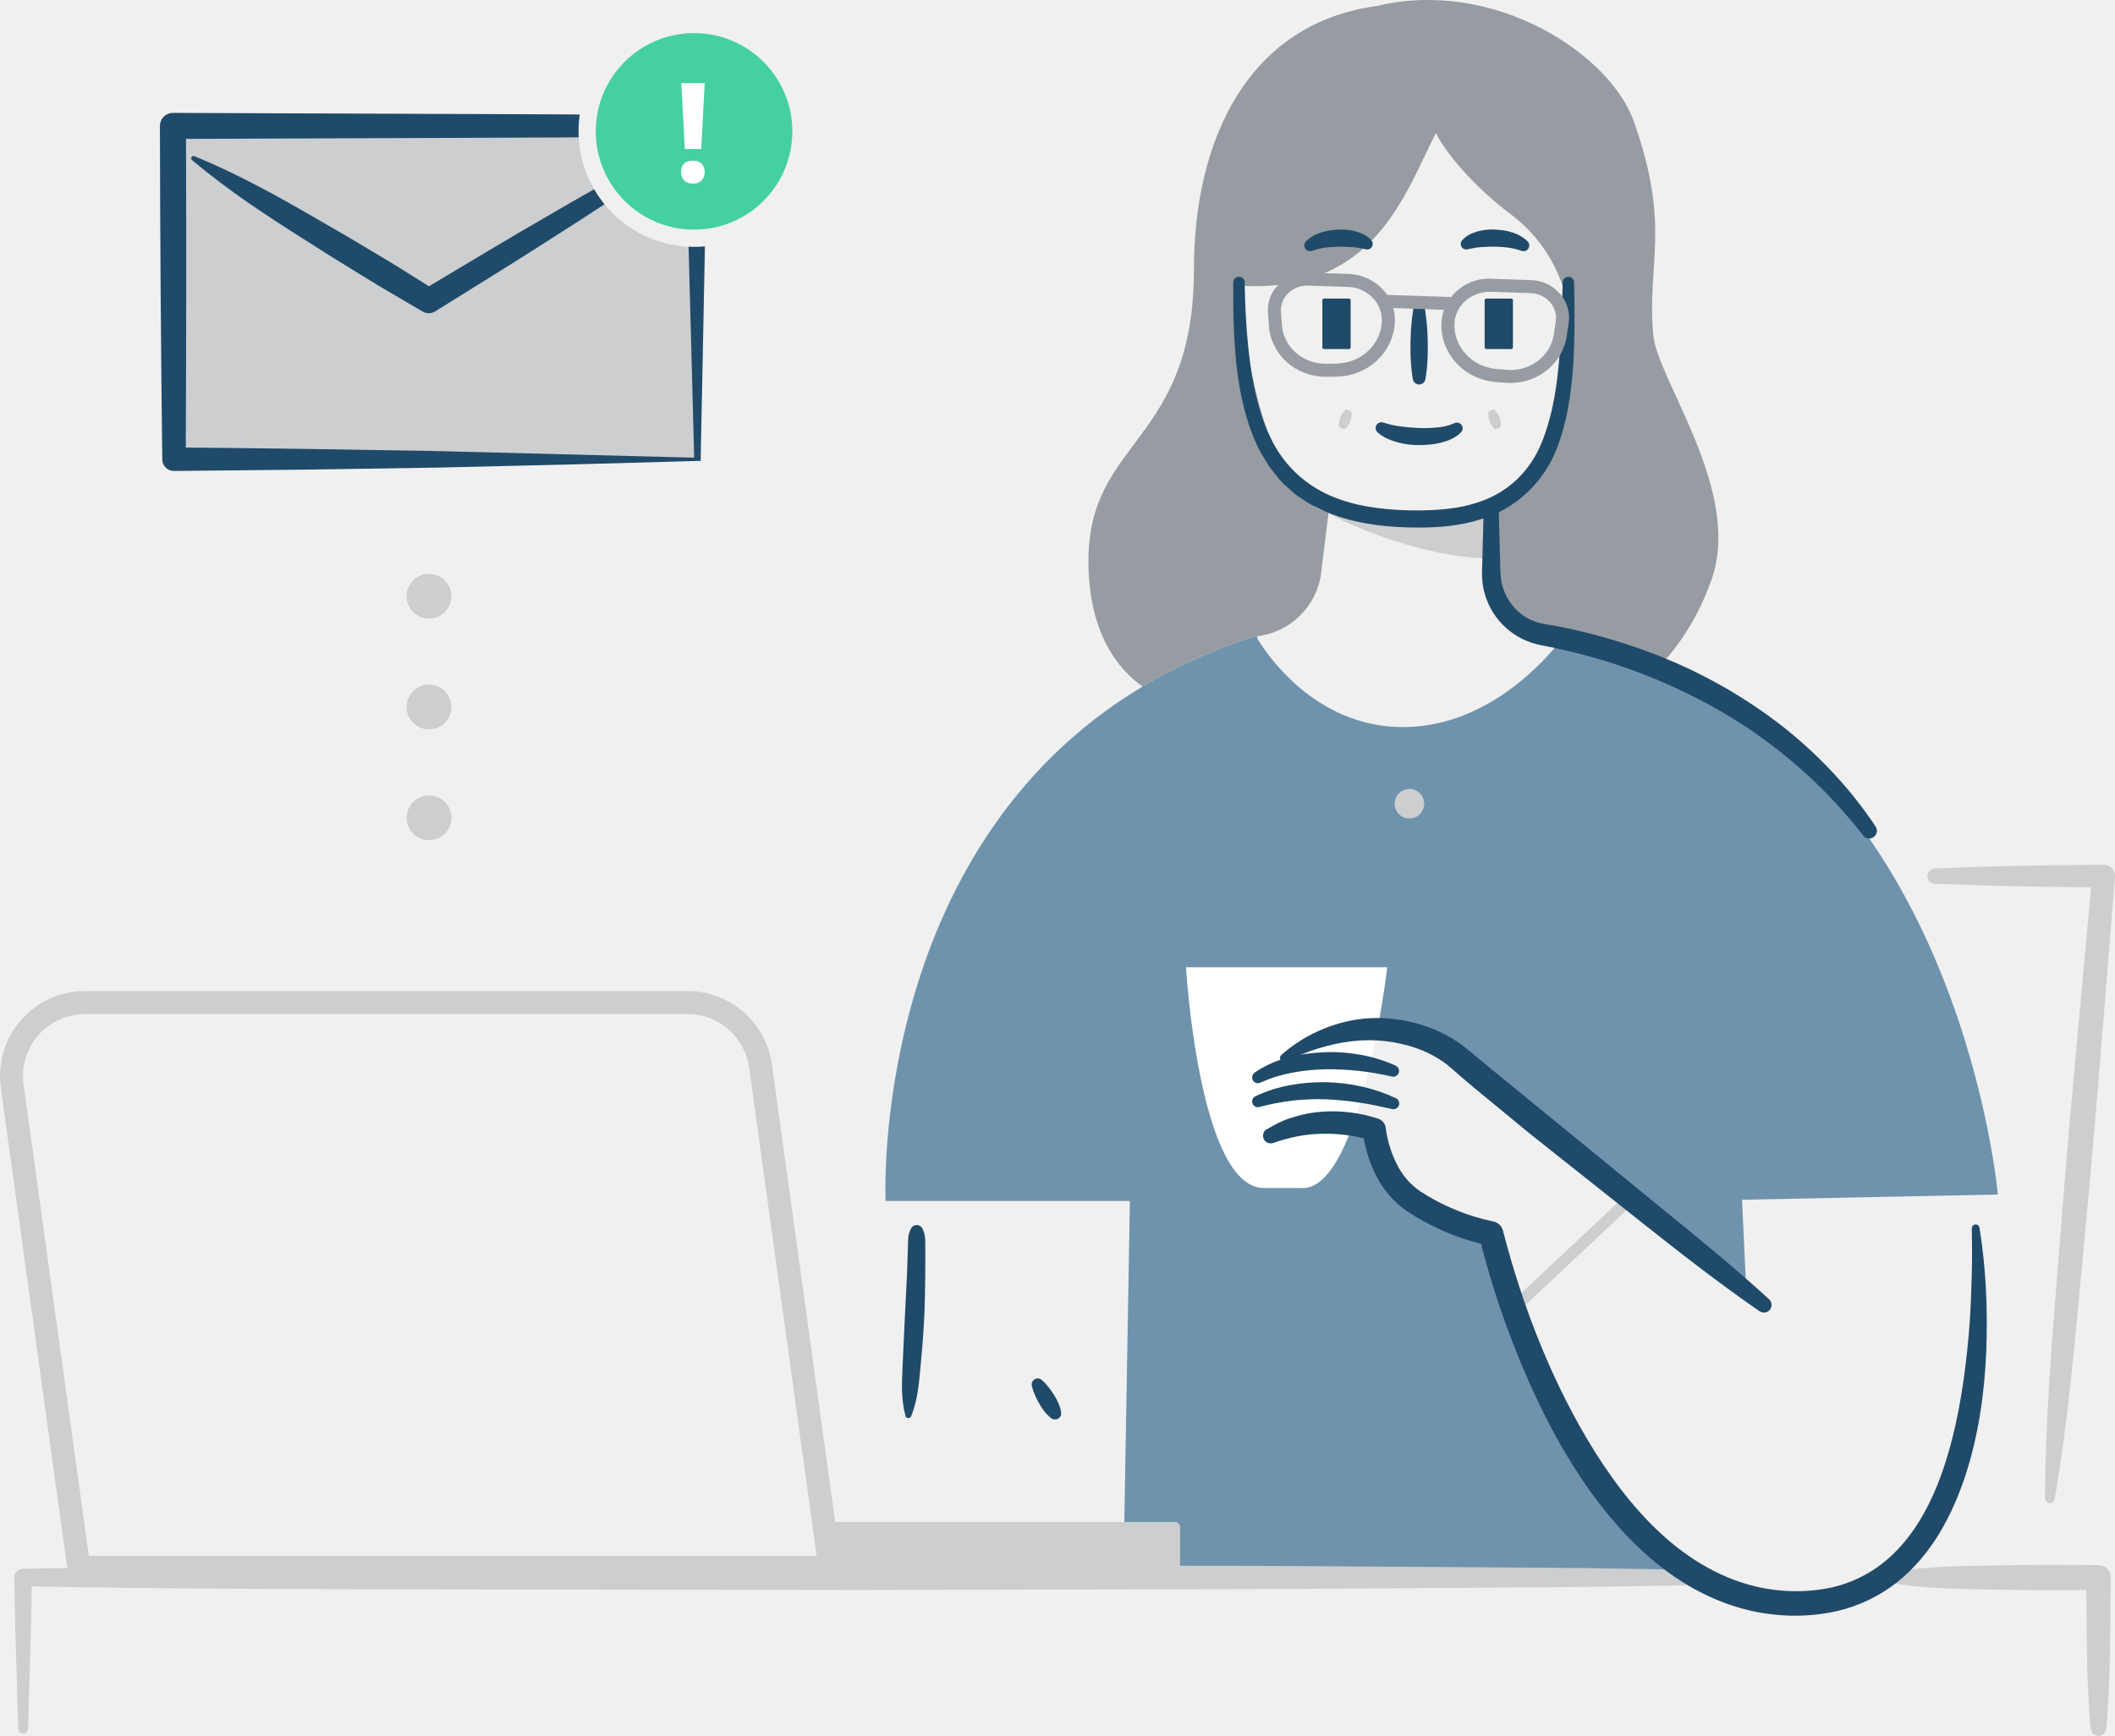
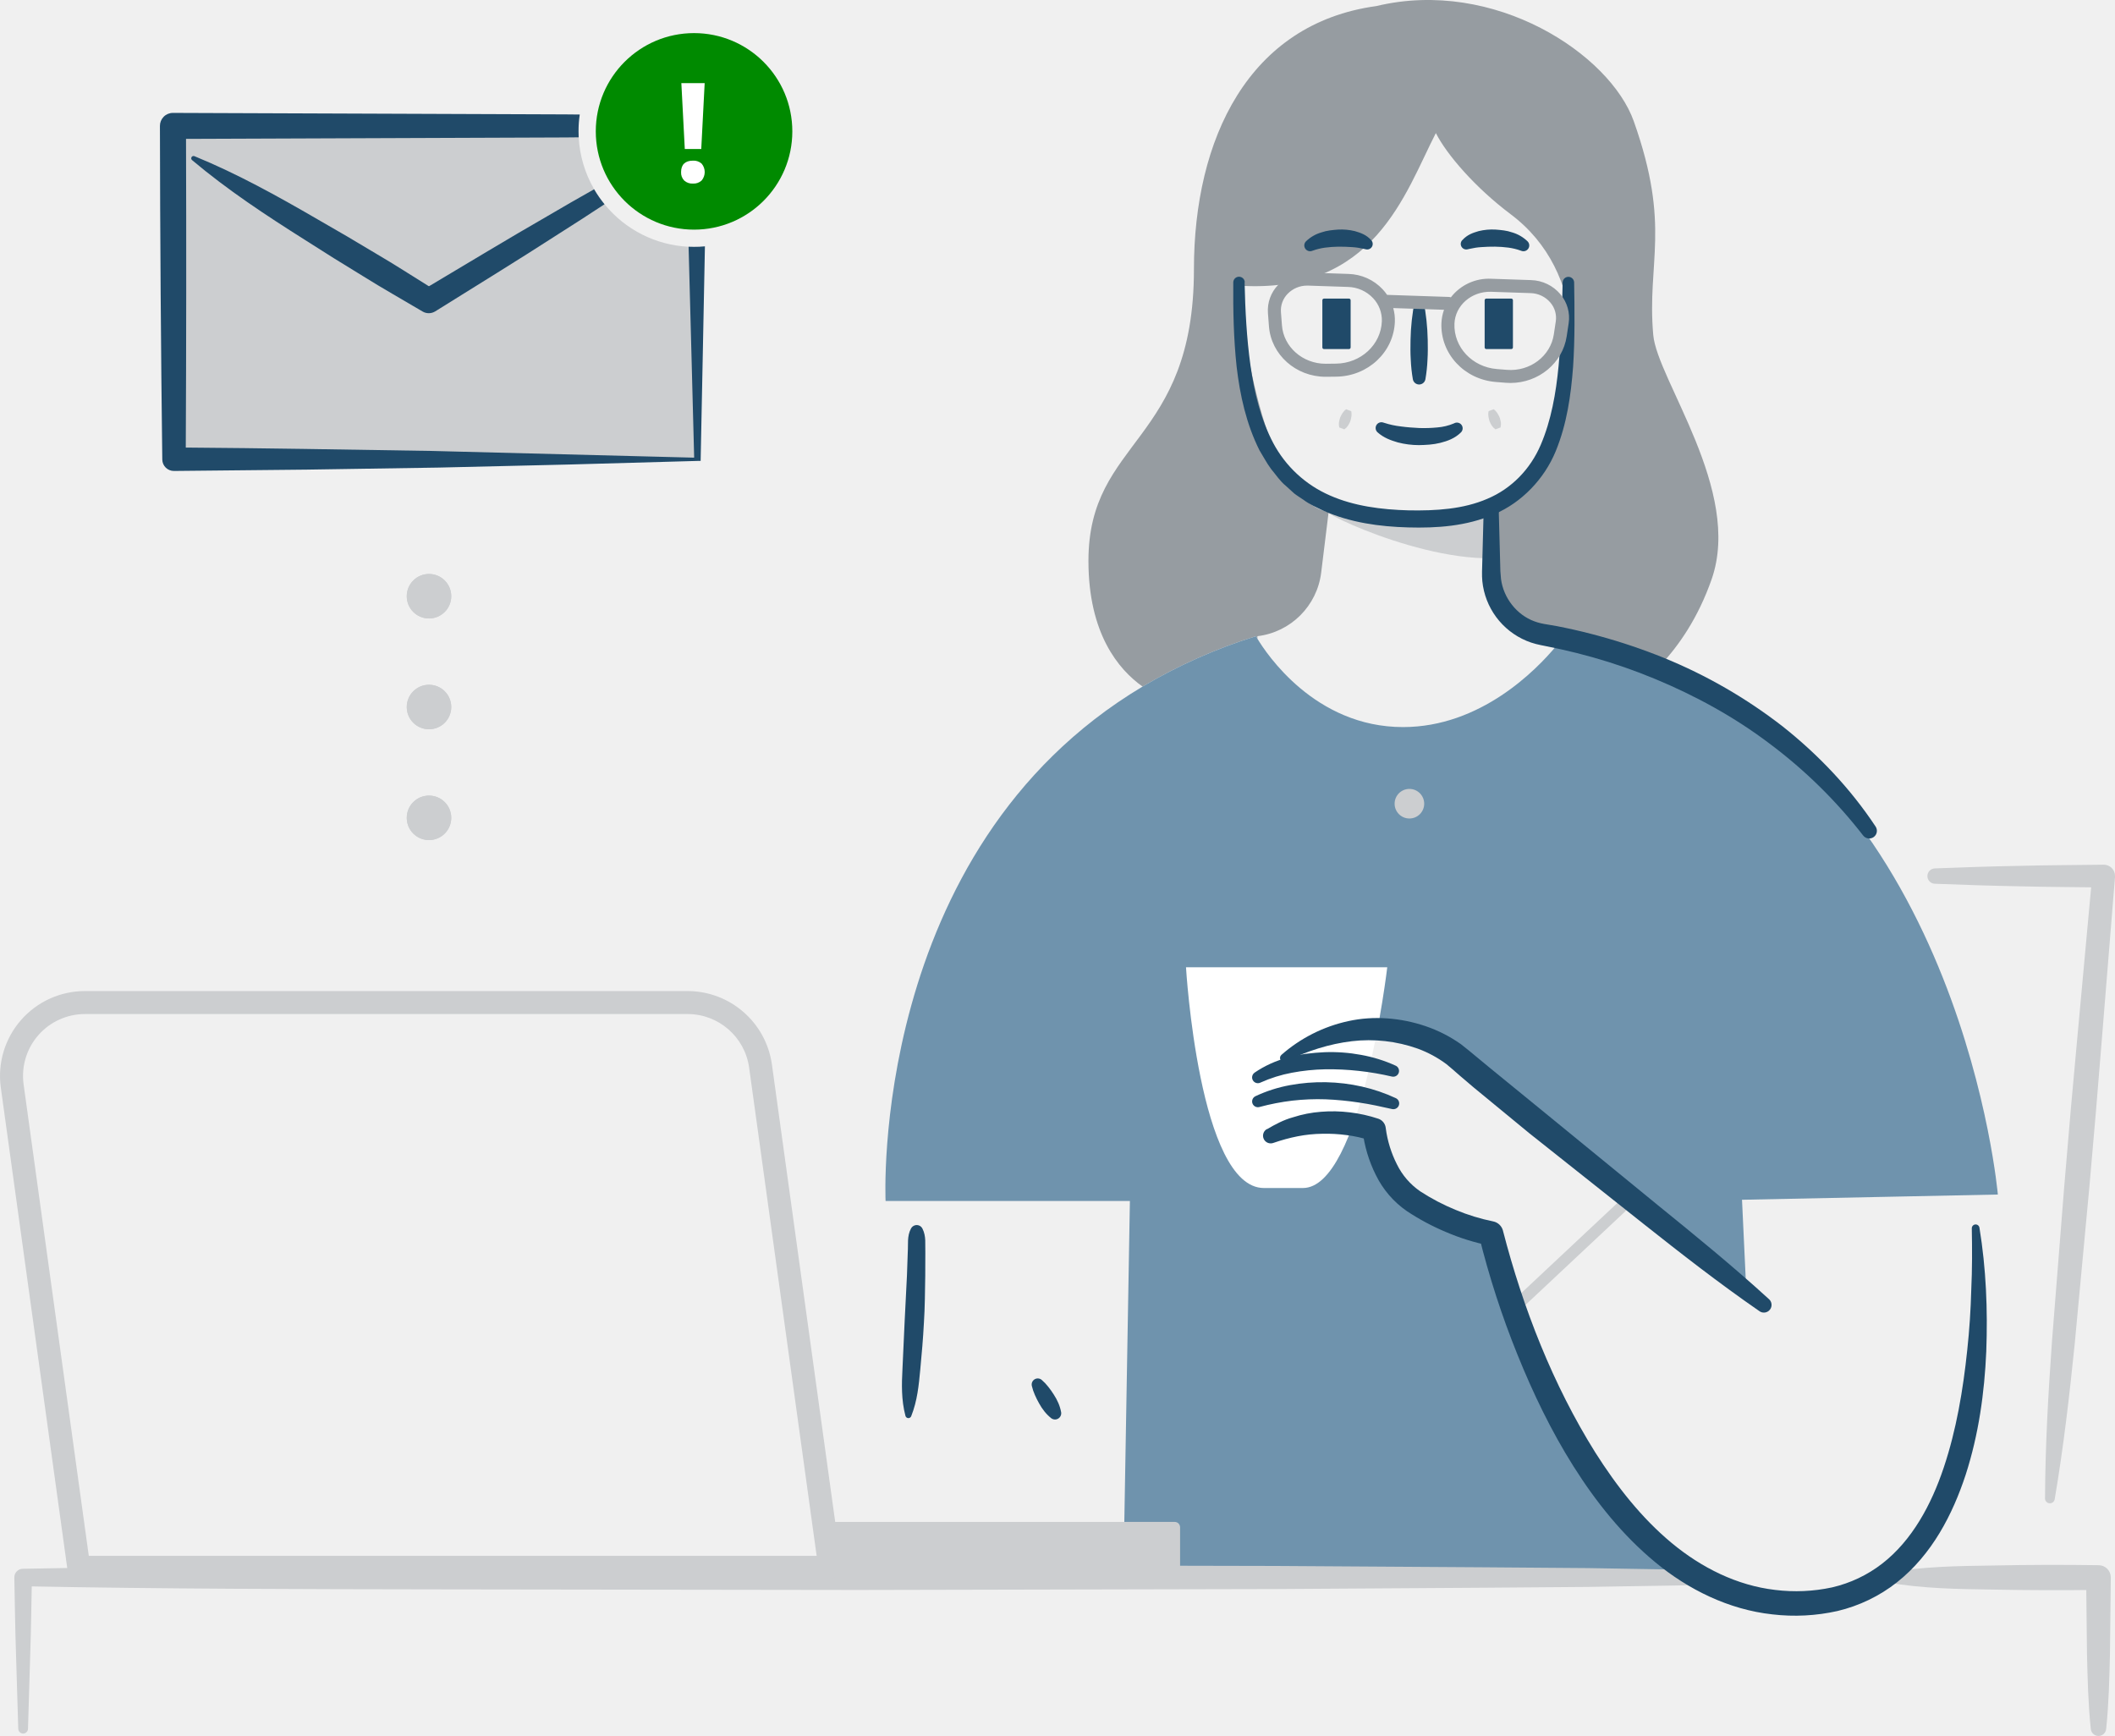
<svg xmlns="http://www.w3.org/2000/svg" id="checkEmailsDesktop" viewBox="0 0 1578.26 1295.38">
  <path d="M2263,1365.75a86.1,86.1,0,0,1-62.73-31.74q-2.15-2.64-4.09-5.44t-3.65-5.74a85.87,85.87,0,0,1-11.52-38.67q-.12-2.25-.12-4.52c0-1.34,0-2.67.11-4H1878.23l.78,248.72h390.53l-.5-158.53v0c-.65,0-1.31,0-2,0C2265.71,1365.86,2264.34,1365.82,2263,1365.75Z" transform="translate(-1749.16 -1181.62)" style="fill:#CCCED0" />
  <path d="M2861.89,1598.2v-34.42c-43.6,7.44-82.36,11.16-116.27,0S2798.91,1599.14,2861.89,1598.2Z" transform="translate(-1749.16 -1181.62)" style="fill:#CCCED0" />
  <rect x="986.77" y="222.82" width="21.1" height="37.66" rx="1.23" ry="1.23" style="fill:#204A69" />
  <path d="M2898.74,1654.7A46.78,46.78,0,0,1,2858.6,1610l-1.72-50.85s25.75-5.12,48.61-48.1c24.22-45.56,29.07-126-29.07-169.56-26.19-19.64-47.57-44.31-55.79-60.52C2797.4,1326,2775,1401.6,2672.95,1394.74c0,0,14.37,159.82,67.66,168.93l-5.55,45.22a54.48,54.48,0,0,1-47.58,47.46h0v1.9c6.58,11,42.87,65.93,108.64,65.93,58,0,99.53-42.73,114.21-60.35v-7.47Z" transform="translate(-1749.16 -1181.62)" style="fill:none" />
  <path d="M2687.48,1658.25v-1.9h0a54.48,54.48,0,0,0,47.58-47.46l5.55-45.22c-53.29-9.11-67.66-168.93-67.66-168.93,102.07,6.86,124.46-68.75,147.68-113.81,8.22,16.21,29.6,40.88,55.79,60.52,58.14,43.6,53.29,124,29.07,169.56-22.85,43-48.61,48.1-48.61,48.1l1.72,50.85a46.78,46.78,0,0,0,40.14,44.73l11.6,1.66v7.47c3.81-4.58,5.82-7.47,5.82-7.47a349.71,349.71,0,0,1,72.38,21.3c13.17-14.06,27.77-34.76,37.91-63.86,23-66.06-40.64-148.84-43.6-182.24-4.84-54.67,13.47-80.46-14.53-159.46-17.66-49.81-103.68-107.15-192.12-85.94-95.52,13.09-136.1,99.35-136.1,196.42,0,130-78.72,126.43-78.72,217.55,0,54.25,22.32,81,40.39,93.84a396.9,396.9,0,0,1,84.63-37.61S2686.75,1657,2687.48,1658.25Z" transform="translate(-1749.16 -1181.62)" style="fill:#969CA1" />
  <path d="M2711.7,1971.25c85.51-48.45,109.5-14.4,126,0,32.56,28.49,171.11,139,214.58,173.66l-3.19-68L3240,2073s-26.22-301.18-251.47-395.34a349.71,349.71,0,0,0-72.38-21.3s-2,2.89-5.82,7.47c-14.67,17.63-56.22,60.35-114.21,60.35-65.78,0-102.06-55-108.64-65.93-.73-1.21-1.1-1.9-1.1-1.9a396.9,396.9,0,0,0-84.63,37.61C2397.4,1816,2410,2077.83,2410,2077.83h182.31l-4.88,281h430c-111.29-62.81-155.53-256.76-155.53-256.76s-29.07-4.84-58.14-24.22c-25.81-17.21-29.07-53.29-29.07-53.29s-39.55-3.73-72.67,4.84c-11.38,2.95-14.53-4.84-19.38-19.38S2687.48,1976.1,2711.7,1971.25Z" transform="translate(-1749.16 -1181.62)" style="fill:#6F93AD" />
  <path d="M2677.9,1392.32c.48,20.78,1.53,41.53,4.38,61.91s7.72,40.41,17,58a87.32,87.32,0,0,0,42.2,39.07c18.05,8,38.51,10.61,58.84,11.16,20.26.37,40.82-.86,58.77-8.65,17.95-7.56,32-22,39.8-40.24s11.39-38.6,13.34-59.05,2.6-41.36,3-62.23a4.3,4.3,0,0,1,8.59,0c.34,20.93.62,42-.79,63.13-1.6,21.08-4.6,42.58-13,63s-25.21,38.21-45.88,46.94c-20.62,9-42.92,10.42-64.2,9.83s-43.17-3.52-63.47-12.58c-5-2.39-10.09-4.61-14.6-8-2.3-1.58-4.68-3-6.91-4.73l-6.22-5.65c-4.39-3.54-7.44-8.3-11-12.54-3.35-4.43-5.85-9.39-8.76-14.08-9.85-19.73-14.51-41-17-62.1-2.29-21.14-2.7-42.24-2.54-63.27a4.3,4.3,0,0,1,8.59-.07Z" transform="translate(-1749.16 -1181.62)" style="fill:#204A69" />
  <path d="M2811.37,1406a165.05,165.05,0,0,1,3.19,29.33c.1,4.89.14,9.78-.17,14.67a113,113,0,0,1-1.57,14.67,4.76,4.76,0,0,1-9.35,0,113,113,0,0,1-1.57-14.67c-.31-4.89-.27-9.78-.17-14.67a165.25,165.25,0,0,1,3.19-29.33,3.3,3.3,0,0,1,6.44,0Z" transform="translate(-1749.16 -1181.62)" style="fill:#204A69" />
  <rect x="1107.88" y="222.82" width="21.1" height="37.66" rx="1.23" ry="1.23" style="fill:#204A69" />
  <path d="M2782,1497.12a63.14,63.14,0,0,0,12.61,2.73c4.48.62,9.07.93,13.66,1.17a103.28,103.28,0,0,0,13.6-.45,39.82,39.82,0,0,0,12-2.9l.67-.31a4.28,4.28,0,0,1,4.82,6.92c-4.61,4.56-10.13,6.46-15.39,7.8s-10.66,1.59-16,1.7a62.75,62.75,0,0,1-15.82-2.05c-5.17-1.52-10.45-3.39-15.06-7.53a4.31,4.31,0,0,1,4.25-7.28Z" transform="translate(-1749.16 -1181.62)" style="fill:#204A69" />
  <path d="M2840.3,1360.89c3.83-4.27,8.18-5.59,12.29-6.81a42.69,42.69,0,0,1,12.53-1.15c4.15.32,8.35.66,12.42,2.1a27.62,27.62,0,0,1,11.56,6.72,4.33,4.33,0,0,1-4.61,7.08l-.56-.21a45.41,45.41,0,0,0-9.14-2.22,85.12,85.12,0,0,0-10.05-.72c-3.39,0-6.79.06-10.07.33a50.93,50.93,0,0,0-8.64,1.27l-1.76.39a4.13,4.13,0,0,1-4-6.79Z" transform="translate(-1749.16 -1181.62)" style="fill:#204A69" />
  <path d="M2766.72,1367.29a50.9,50.9,0,0,0-8.64-1.27c-3.28-.28-6.69-.29-10.07-.33a85.12,85.12,0,0,0-10.05.72,45.45,45.45,0,0,0-9.14,2.22l-.55.2a4.33,4.33,0,0,1-4.61-7.07,27.62,27.62,0,0,1,11.56-6.72c4.07-1.44,8.27-1.78,12.42-2.1a42.69,42.69,0,0,1,12.53,1.15c4.11,1.22,8.46,2.54,12.29,6.81a4.13,4.13,0,0,1-3.95,6.79Z" transform="translate(-1749.16 -1181.62)" style="fill:#204A69" />
  <path d="M3275.21,2299.77c.15-39,2.38-77.82,5.13-116.6l9.2-116.25q4.78-58.11,10.24-116.16l10.68-116.12,8.46,9.22c-21-.31-42-.31-63-.87-21-.38-42-1.08-63-1.9a5.73,5.73,0,0,1,0-11.45c21-.82,42-1.52,63-1.9,21-.55,42-.56,63-.87a8.38,8.38,0,0,1,8.5,8.26l0,.78v.18L3318,1952.34q-4.6,58.12-9.81,116.19l-10.85,116.1c-3.93,38.67-8.39,77.3-14.92,115.75a3.64,3.64,0,0,1-7.23-.62Z" transform="translate(-1749.16 -1181.62)" style="fill:#CCCED0" />
  <circle cx="1051.73" cy="599.74" r="11.04" style="fill:#CCCED0" />
  <path d="M2721.39,2068.14h-29.07c-48.45,0-58.14-164.72-58.14-164.72h150.18S2765,2068.14,2721.39,2068.14Z" transform="translate(-1749.16 -1181.62)" style="fill:#fff" />
  <path d="M2748.57,1500.61a10.78,10.78,0,0,1-.22-4,22.39,22.39,0,0,1,.9-3.53c1.05-2.18,2.08-4.38,4.43-6.07l3.79,1.43c.64,2.82,0,5.15-.68,7.49a22.2,22.2,0,0,1-1.66,3.25,10.78,10.78,0,0,1-2.77,2.83Z" transform="translate(-1749.16 -1181.62)" style="fill:#CCCED0" />
  <path d="M2865.1,1502a10.82,10.82,0,0,1-2.77-2.83,22.39,22.39,0,0,1-1.65-3.25c-.65-2.34-1.33-4.66-.69-7.49l3.79-1.43c2.35,1.7,3.37,3.89,4.43,6.07a22.39,22.39,0,0,1,.9,3.53,10.78,10.78,0,0,1-.22,4Z" transform="translate(-1749.16 -1181.62)" style="fill:#CCCED0" />
  <path d="M2881.26,2159.64a4.3,4.3,0,0,1-2.94-7.43l77.52-72.67a4.3,4.3,0,1,1,5.87,6.28l-77.52,72.67A4.29,4.29,0,0,1,2881.26,2159.64Z" transform="translate(-1749.16 -1181.62)" style="fill:#CCCED0" />
  <path d="M3157.41,2355.19c26.28-4.63,52.56-5,78.83-5.36q39.42-.81,78.83-.23h.22a9.1,9.1,0,0,1,9,9.21l-.62,56.52c-.27,9.42-.41,18.84-.85,28.26s-1,18.84-2,28.26a5.76,5.76,0,0,1-11.46,0c-1-9.42-1.55-18.84-2-28.26s-.58-18.84-.85-28.26l-.62-56.52,9.22,9.22q-39.42.53-78.83-.23c-26.28-.37-52.55-.72-78.83-5.35a3.68,3.68,0,0,1,0-7.26Z" transform="translate(-1749.16 -1181.62)" style="fill:#CCCED0" />
  <path d="M1762.79,2471.86l-1.7-56.52c-.66-18.84-.83-37.68-1.24-56.52a6.42,6.42,0,0,1,6.28-6.56h.29c103.8-2,207.61-2.18,311.41-2.34l311.41-.44,311.41.68,155.71,1,77.85.6,77.85,1.3a5.73,5.73,0,0,1,0,11.45l-77.85,1.3-77.85.6-155.71,1-311.41.68-311.41-.44c-103.8-.16-207.61-.3-311.41-2.34l6.56-6.56c-.41,18.84-.58,37.68-1.24,56.52l-1.69,56.52a3.63,3.63,0,0,1-7.25,0Z" transform="translate(-1749.16 -1181.62)" style="fill:#CCCED0" />
  <path d="M2705.27,1968.87a111.41,111.41,0,0,1,50.14-25.3c18.89-4.14,39.05-2.48,57.54,3.79a102.76,102.76,0,0,1,26.42,13.48c4.36,3.33,7.51,6.07,11,8.92l10.35,8.56,41.83,34.15,83.75,68.49c28,22.72,56,45.53,82.67,69.9a5.74,5.74,0,0,1-7.13,9c-29.77-20.56-58.22-42.76-86.52-65.17l-84.84-67.33-41.88-34.47-10.38-8.84c-3.42-3-7.05-6.22-9.81-8.43a85,85,0,0,0-21.37-11.51,108.78,108.78,0,0,0-49.13-5.52c-16.71,2-33.32,7.29-49.41,15.08a2.89,2.89,0,0,1-3.18-4.77Z" transform="translate(-1749.16 -1181.62)" style="fill:#204A69" />
  <path d="M2694.61,2024.26c6.06-3.58,12.48-7,19.36-8.88a89.57,89.57,0,0,1,21-4.13,104.37,104.37,0,0,1,21.38.43,107,107,0,0,1,21.35,4.75,8.18,8.18,0,0,1,5.5,6.7l.08.63a83.73,83.73,0,0,0,8.3,26.74,52.52,52.52,0,0,0,17.42,20.14,158.12,158.12,0,0,0,26.31,13.79,149.36,149.36,0,0,0,28,8.61,9.47,9.47,0,0,1,7.4,6.92v.06c14.91,57.73,37.31,115,68.9,165.48,15.92,25.12,34.39,48.73,56.84,67.4s49,31.87,77.39,35.15a127.19,127.19,0,0,0,42.37-1.87,96.43,96.43,0,0,0,37.53-17.8c22.26-17.3,36.64-43.93,45.92-71.74,9.38-28,14.38-57.74,17.51-87.65,1.62-15,2.6-30.06,3-45.19.71-15.12.68-30.35.39-45.45v-.11a2.87,2.87,0,0,1,5.7-.52c5,30.51,6.24,61.34,5.1,92.29-1.34,30.9-5.66,62-15.34,92-9.75,29.69-25.11,59.61-51.29,80.36a114.52,114.52,0,0,1-44.4,21.42,144.74,144.74,0,0,1-48.64,2.5c-32.49-3.55-62.84-18.56-87.3-38.86-24.64-20.35-44.47-45.31-61.11-71.69s-30.15-54.54-41.75-83.25a653.78,653.78,0,0,1-28.66-88.46l7.41,7a165,165,0,0,1-32-10,176,176,0,0,1-29.22-15.61,70.23,70.23,0,0,1-23.22-27,100,100,0,0,1-9.91-33.17l5.58,7.32a92.45,92.45,0,0,0-17.43-3.91,114.48,114.48,0,0,0-18.33-1,102.51,102.51,0,0,0-18.24,1.88,133.29,133.29,0,0,0-17.91,4.87l-.42.14a5.73,5.73,0,0,1-4.7-10.38Z" transform="translate(-1749.16 -1181.62)" style="fill:#204A69" />
  <path d="M2686,1999.63a105,105,0,0,1,25.73-8.25,134,134,0,0,1,53.75,1.07,126.45,126.45,0,0,1,25.36,8.67,4.32,4.32,0,0,1,2,5.76,4.37,4.37,0,0,1-4.88,2.34c-8.3-1.87-16.51-3.69-24.79-4.87a223.11,223.11,0,0,0-24.84-2.41,168.71,168.71,0,0,0-24.84,1,171.5,171.5,0,0,0-24.51,4.75,4.31,4.31,0,0,1-5.31-3A4.36,4.36,0,0,1,2686,1999.63Z" transform="translate(-1749.16 -1181.62)" style="fill:#204A69" />
  <path d="M2685.27,1982.1a79.12,79.12,0,0,1,25.25-11.39c8.87-2.55,18-3.47,27.12-3.92a124.13,124.13,0,0,1,27.21,2,108.56,108.56,0,0,1,26,8.15A4.32,4.32,0,0,1,2788,1985H2788a209.64,209.64,0,0,0-24.91-4.26,201.58,201.58,0,0,0-25.06-1.19,149.3,149.3,0,0,0-24.82,2.56,103.2,103.2,0,0,0-23.49,7.37l-.13.06a4.31,4.31,0,0,1-4.3-7.42Z" transform="translate(-1749.16 -1181.62)" style="fill:#204A69" />
  <path d="M2913.6,1401.22a29.79,29.79,0,0,0-21.92-10.59l-29.72-1a35.86,35.86,0,0,0-30.13,13.87,4.82,4.82,0,0,0-1.46-.3l-46-1.54-.12,0a35,35,0,0,0-3.31-4.15,36.29,36.29,0,0,0-25.54-11.48l-29.74-1a30.64,30.64,0,0,0-22.63,9.09,27.31,27.31,0,0,0-7.7,21.17l.74,9.76c1.59,21.26,20.11,37.73,42.28,37.73h.56l7.4-.09c23.68-.29,42.89-18.29,43.73-41a33.23,33.23,0,0,0-1.21-10.18l37.89,1.27a33.44,33.44,0,0,0-1.94,10.05c-.83,22.69,17,41.95,40.62,43.83l7.37.59c1.19.1,2.37.14,3.55.14,20.86,0,38.94-14.74,41.95-34.86l1.46-9.69A27.17,27.17,0,0,0,2913.6,1401.22Zm-133.27,20.13c-.65,17.5-15.65,31.39-34.14,31.62l-7.4.09h-.44c-17.1,0-31.38-12.54-32.58-28.73l-.74-9.76a17.67,17.67,0,0,1,5-13.71,20.16,20.16,0,0,1,14.59-6.12l.7,0,29.73,1a26.58,26.58,0,0,1,18.75,8.39A23.83,23.83,0,0,1,2780.33,1421.36Zm129.79.08-1.46,9.69c-2.42,16.23-17.78,27.93-35.11,26.48l-7.37-.59c-18.41-1.48-32.32-16.32-31.68-33.8.51-13.65,12.71-24.21,27.12-23.86l29.72,1a20,20,0,0,1,14.78,7.09A17.55,17.55,0,0,1,2910.12,1421.43Z" transform="translate(-1749.16 -1181.62)" style="fill:#969CA1" />
  <path d="M2437.49,2098.4c3,5.86,1.89,11.72,2.17,17.59l-.06,17.6c-.2,11.73-.24,23.49-1,35.2-.6,11.72-1.63,23.38-2.73,35s-2.2,23.22-6.75,34.63a2.26,2.26,0,0,1-4.29-.26c-3.15-11.9-2.83-23.61-2.22-35.26s1-23.3,1.6-34.89l1.75-34.78.6-17.41c.44-5.81-.69-11.61,2.39-17.43a4.84,4.84,0,0,1,6.53-2.06A4.94,4.94,0,0,1,2437.49,2098.4Z" transform="translate(-1749.16 -1181.62)" style="fill:#204A69" />
  <path d="M2526.45,2211.27a36.61,36.61,0,0,1,5,5.26,61.86,61.86,0,0,1,4.09,5.78,40.35,40.35,0,0,1,3.36,6.22,31.78,31.78,0,0,1,2.12,7,4.65,4.65,0,0,1-7.37,4.42,31.78,31.78,0,0,1-5.15-5.15,40.23,40.23,0,0,1-3.9-5.89,61.41,61.41,0,0,1-3.18-6.33,36.58,36.58,0,0,1-2.3-6.85,4.54,4.54,0,0,1,7.37-4.42Z" transform="translate(-1749.16 -1181.62)" style="fill:#204A69" />
  <path d="M2867.61,1564.31l.67,25.1.34,12.55a105.76,105.76,0,0,0,.63,11.73c1.82,14.13,11.75,26.75,24.81,31.54a36,36,0,0,0,5,1.5l2.54.52,3.14.53q6.32,1,12.58,2.36,12.53,2.62,24.87,6a431.85,431.85,0,0,1,48.49,16.34,375.42,375.42,0,0,1,88.6,51.1c26.83,21.24,50.65,46.36,69.47,74.78a5.73,5.73,0,0,1-9.3,6.69,364.31,364.31,0,0,0-70-68.68c-26.11-19.73-55-35.56-85.27-48.12a414.88,414.88,0,0,0-46.44-16.13q-11.84-3.35-23.86-6l-12-2.51-3-.6-3.58-.83a51.75,51.75,0,0,1-7-2.34,54.13,54.13,0,0,1-33-44.54,65.09,65.09,0,0,1-.22-7.06l.17-6.27.33-12.55.67-25.1a5.73,5.73,0,0,1,11.46,0Z" transform="translate(-1749.16 -1181.62)" style="fill:#204A69" />
  <circle cx="320.13" cy="610.28" r="16.6" style="fill:#CCCED0" />
  <circle cx="320.13" cy="527.59" r="16.6" style="fill:#CCCED0" />
  <circle cx="320.13" cy="444.91" r="16.6" style="fill:#CCCED0" />
  <circle cx="320.13" cy="610.28" r="16.6" style="fill:#CCCED0" />
  <circle cx="320.13" cy="527.59" r="16.6" style="fill:#CCCED0" />
  <circle cx="320.13" cy="444.91" r="16.6" style="fill:#CCCED0" />
-   <circle cx="517.92" cy="98.03" r="73.33" style="fill:#44d0a3" />
+   <circle cx="517.92" cy="98.03" r="73.33" style="fill:#008a00" />
  <path d="M2181,1284.17l-9.86.1-97.63.37-185.52.7q.48,115.17-.18,230.34c29.1.14,58.21.59,87.37,1l96.54,1.53,195.43,5,0-1.18c-1.27-52.74-2.84-104.69-4.13-156.2A86.33,86.33,0,0,1,2181,1284.17Z" transform="translate(-1749.16 -1181.62)" style="fill:none" />
  <path d="M2263,1365.75c1.29,51.5,2.86,103.46,4.13,156.2l0,1.18-195.43-5-96.54-1.53c-29.17-.38-58.28-.84-87.37-1q.57-115.17.18-230.34l185.52-.7,97.63-.37,9.86-.1q-.12-2.25-.12-4.52a86.52,86.52,0,0,1,.92-12.49l-10.66-.1-97.63-.37-195.27-.74h-.05a9.68,9.68,0,0,0-9.67,9.7v.05q.2,124.36,1.76,248.72v.15a8.66,8.66,0,0,0,8.74,8.57l99.11-1,98.73-1.53,97.72-2.3,96.19-2.69,1.24,0c1-52.68,2.23-106.15,3.2-160.09-2.67.25-5.38.39-8.12.39C2265.71,1365.86,2264.34,1365.82,2263,1365.75Z" transform="translate(-1749.16 -1181.62)" style="fill:#204A69" />
  <path d="M2073.91,1398.15l-4.69-2.91-4.91,2.93Z" transform="translate(-1749.16 -1181.62)" style="fill:#204A69" />
  <path d="M2257.4,1310.05q0-4.23,2.27-6.39t6.59-2.16a8.92,8.92,0,0,1,6.47,2.21,9.78,9.78,0,0,1,0,12.61,8.76,8.76,0,0,1-6.44,2.29,9,9,0,0,1-6.54-2.24A8.38,8.38,0,0,1,2257.4,1310.05Zm15.05-17.22h-12.28l-2.57-49.18H2275Z" transform="translate(-1749.16 -1181.62)" style="fill:#fff" />
  <path d="M2629.77,2351.21H2368.42l-4-33.91h261.4a4,4,0,0,1,3.95,3.95Z" transform="translate(-1749.16 -1181.62)" style="fill:#CCCED0" />
  <path d="M2368.42,2359.8H1807.94a8.59,8.59,0,0,1-8.51-7.42l-49.67-359.21a63.35,63.35,0,0,1,62.75-72h449.91a63.6,63.6,0,0,1,62.75,54.68L2376.93,2350a8.58,8.58,0,0,1-8.51,9.77Zm-553-17.18h543.14l-50.4-364.45a46.36,46.36,0,0,0-45.74-39.85H1812.52a46.17,46.17,0,0,0-45.74,52.51Z" transform="translate(-1749.16 -1181.62)" style="fill:#CCCED0" />
  <path d="M2069.21,1395.24c-13-8.08-25.81-16.38-39-24.09q-22-13.29-44.3-26c-29.62-17.2-59.59-33.84-91.66-47a1.74,1.74,0,0,0-1.78,2.94c26.51,22.33,55.14,41.18,84.11,59.46q21.62,13.89,43.58,27.21c14.51,9.1,29.46,17.46,44.18,26.22l.15.09a9.09,9.09,0,0,0,9.45-.11c30.8-19.23,61.76-38.2,92.26-57.92q17.14-10.82,34.05-22a86.59,86.59,0,0,1-7.75-11.18q-17.34,9.74-34.47,19.82c-29.84,17.15-59.27,35-88.82,52.59" transform="translate(-1749.16 -1181.62)" style="fill:#204A69" />
</svg>
